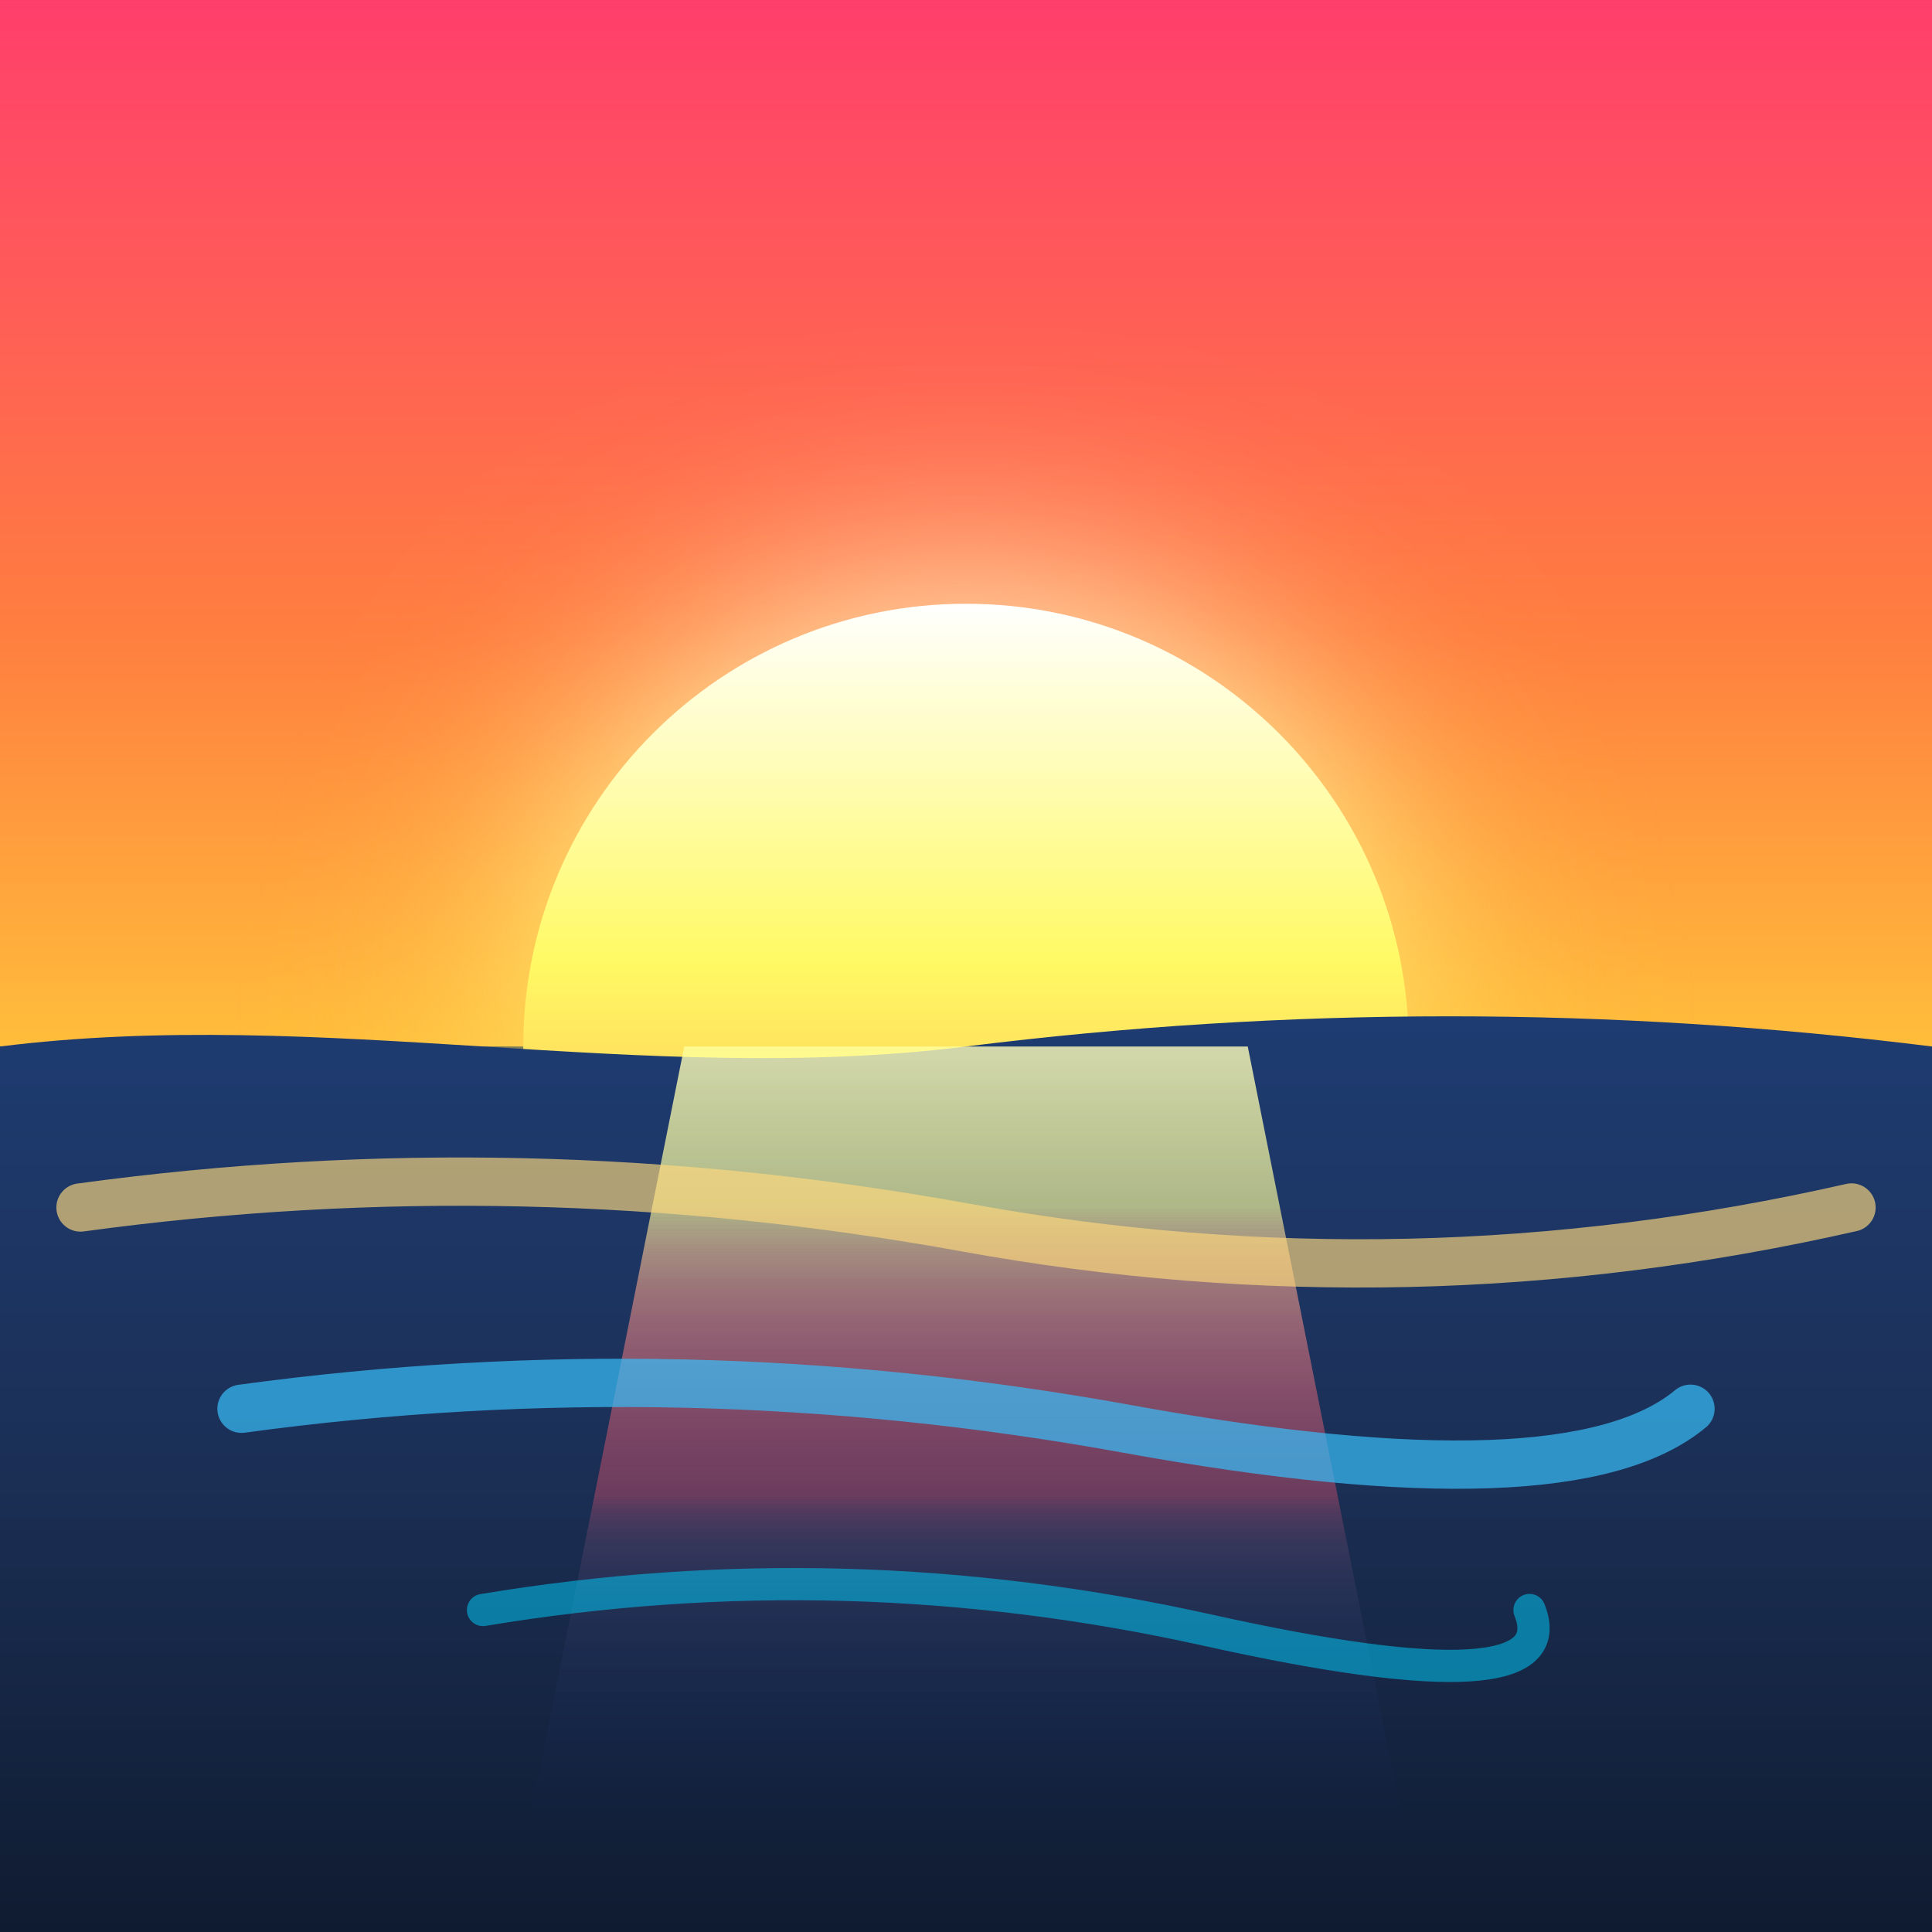
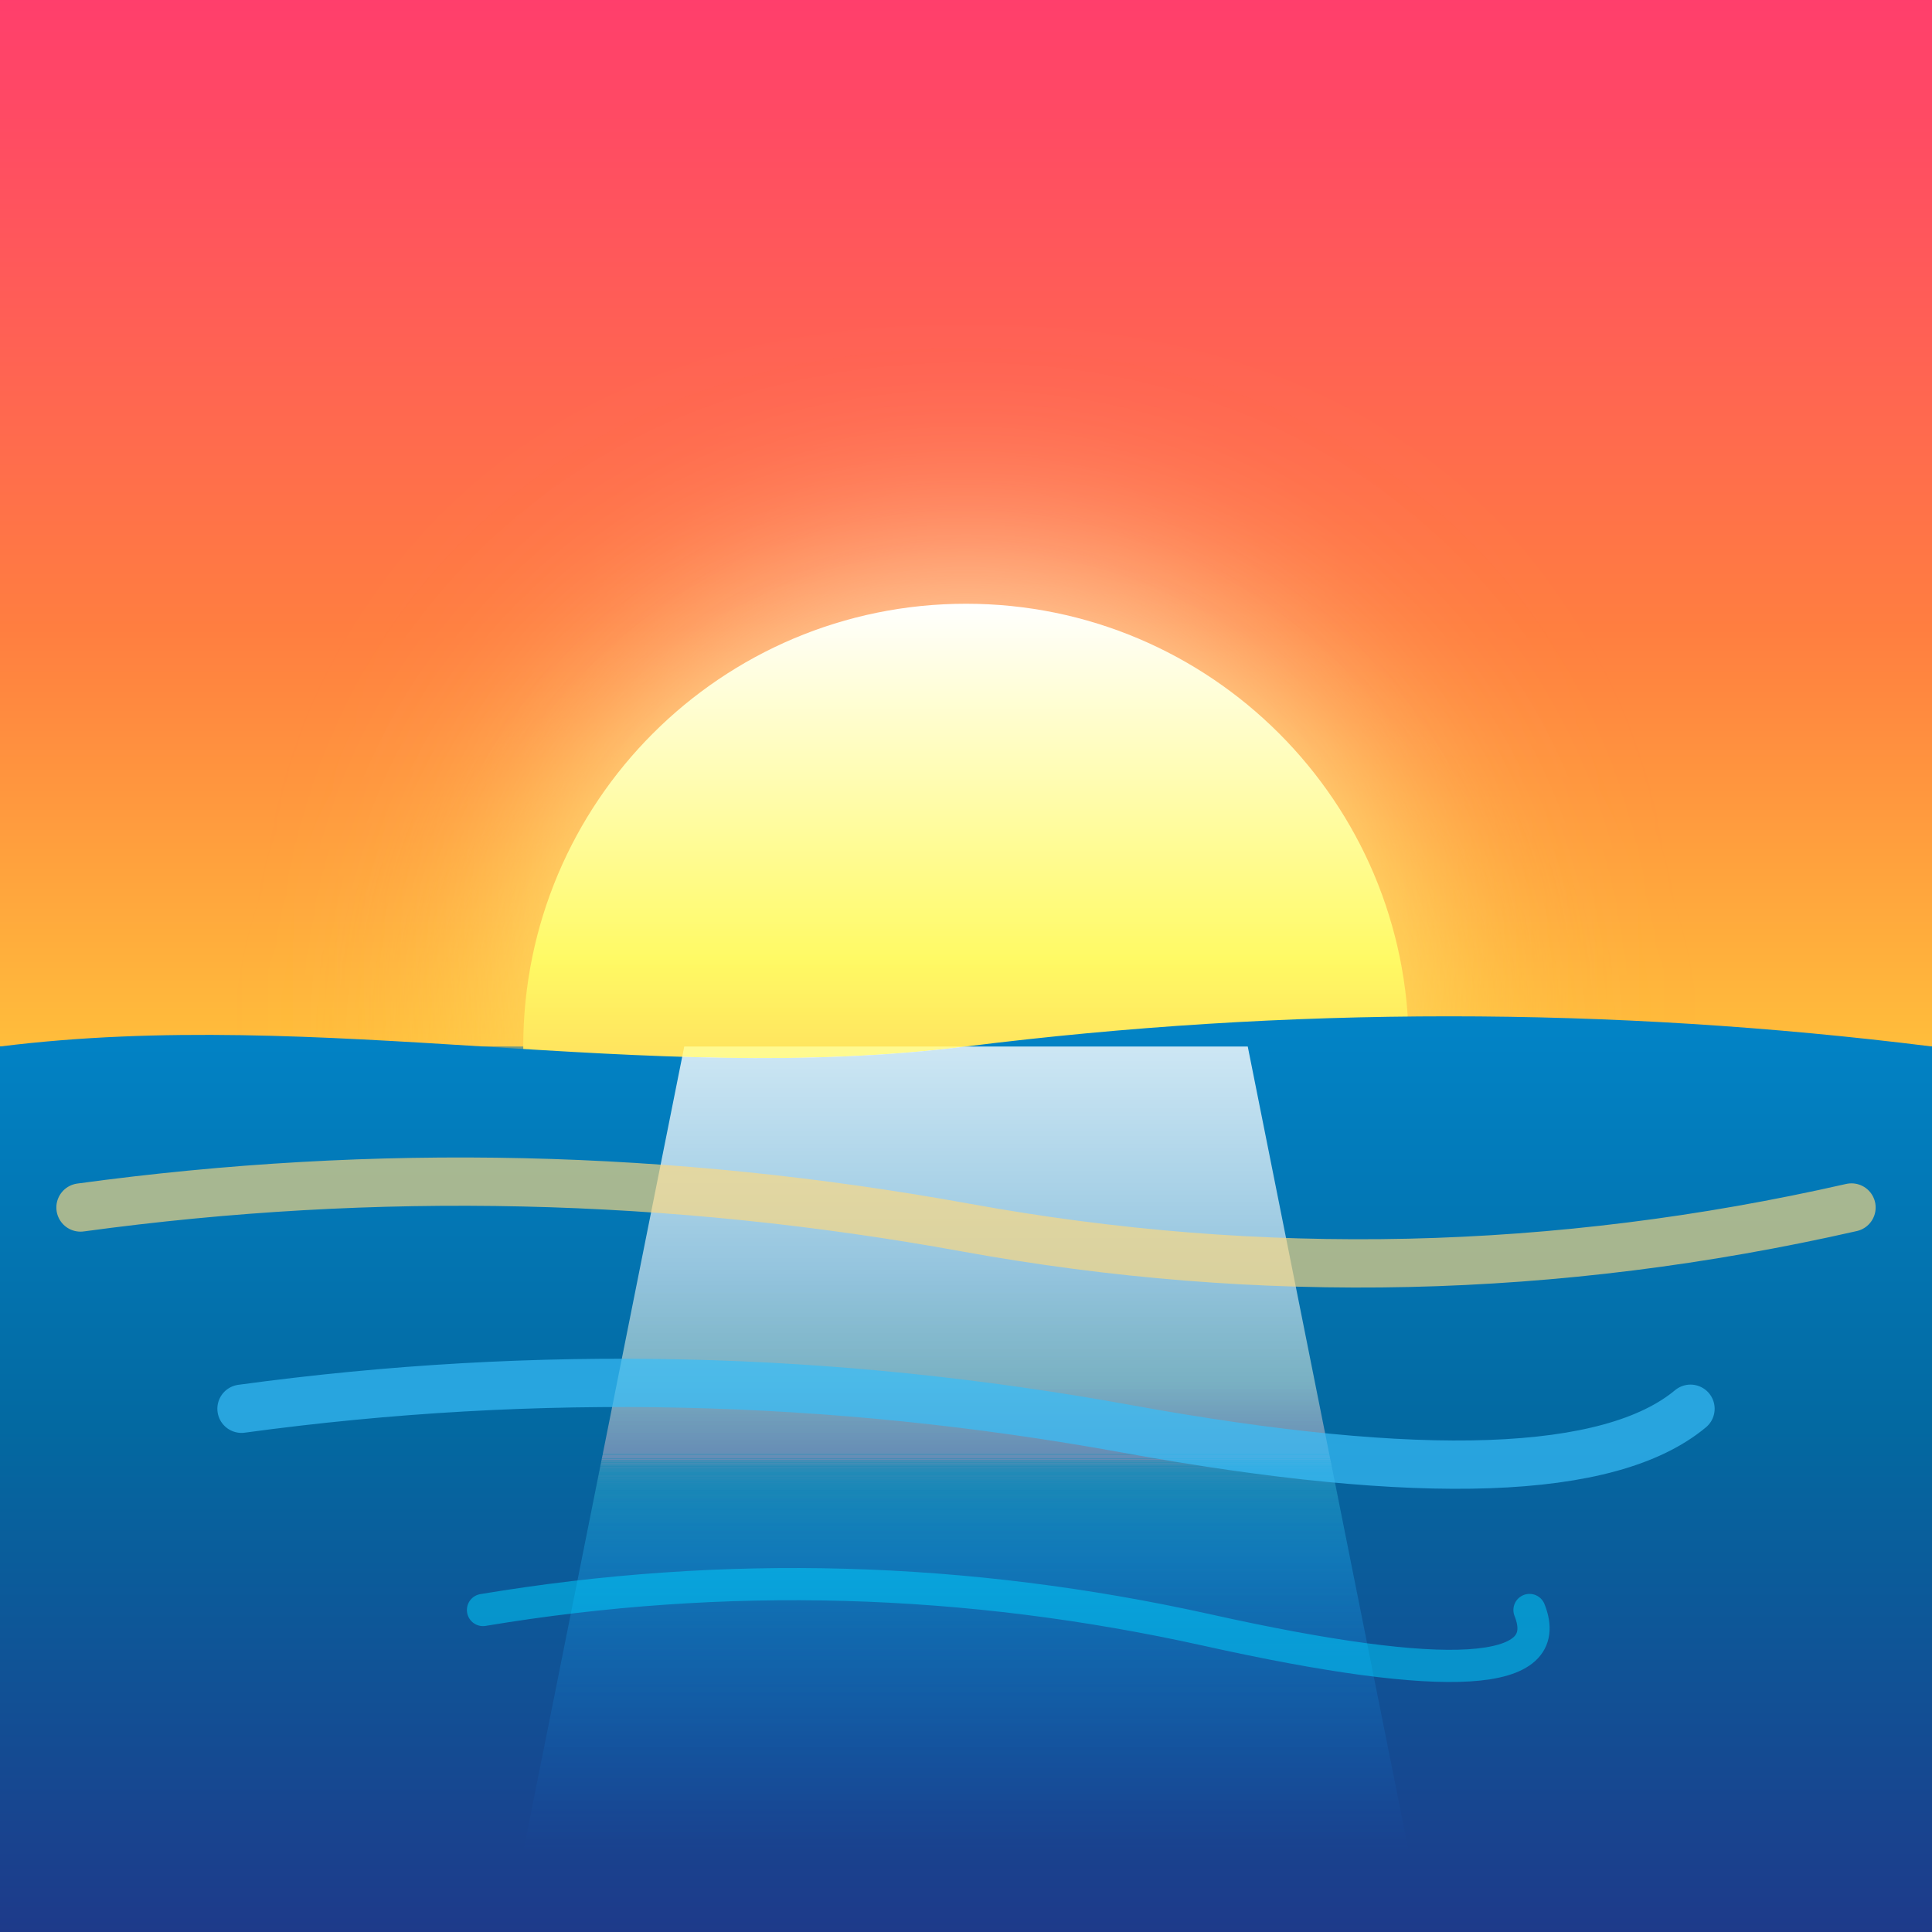
<svg xmlns="http://www.w3.org/2000/svg" viewBox="0 0 48 48" width="48" height="48" fill="none">
  <defs>
    <linearGradient id="skyGrad" x1="0" y1="0" x2="0" y2="1">
      <stop offset="0%" stop-color="#ff3e6c" />
      <stop offset="60%" stop-color="#ff7e40" />
      <stop offset="100%" stop-color="#ffbe3b" />
    </linearGradient>
    <linearGradient id="sunGrad" x1="0" y1="0" x2="0" y2="1">
      <stop offset="0%" stop-color="#ffffff" />
      <stop offset="40%" stop-color="#fffa65" />
      <stop offset="100%" stop-color="#ff7e40" />
    </linearGradient>
    <linearGradient id="seaGrad" x1="0" y1="0" x2="0" y2="1">
-       <stop offset="0%" stop-color="#1e3c72" />
-       <stop offset="50%" stop-color="#1b2f55" />
-       <stop offset="100%" stop-color="#0f1b30" />
+       <stop offset="0%" stop-color="#0284c7" />
+       <stop offset="45%" stop-color="#0369a1" />
+       <stop offset="100%" stop-color="#1e3a8a" />
    </linearGradient>
    <linearGradient id="reflectGrad" x1="0" y1="0" x2="0" y2="1">
      <stop offset="0%" stop-color="#fffa65" stop-opacity="0.8" />
      <stop offset="50%" stop-color="#ff7e40" stop-opacity="0.4" />
-       <stop offset="100%" stop-color="#1e3c72" stop-opacity="0" />
+       <stop offset="100%" stop-color="#0284c7" stop-opacity="0" />
    </linearGradient>
    <filter id="sunGlow" x="-50%" y="-50%" width="200%" height="200%">
      <feGaussianBlur stdDeviation="3" result="blur" />
      <feMerge>
        <feMergeNode in="blur" />
        <feMergeNode in="SourceGraphic" />
      </feMerge>
    </filter>
  </defs>
  <rect width="48" height="48" rx="12" fill="url(#seaGrad)" />
  <path d="M0 0h48v26H0z" fill="url(#skyGrad)" />
  <circle cx="24" cy="26" r="11" fill="url(#sunGrad)" filter="url(#sunGlow)" />
  <path d="M0 26c8-1 16 1 24 0s16-1 24 0v22H0V26z" fill="url(#seaGrad)" />
  <polygon points="17,26 31,26 35,46 13,46" fill="url(#reflectGrad)" style="mix-blend-mode: color-dodge;" />
  <path d="M 2 30 Q 13 28.5 24 30.5 T 46 30" stroke="#ffd97d" stroke-width="1.2" stroke-linecap="round" opacity="0.65" />
  <path d="M 6 35 Q 17 33.5 28 35.5 T 42 35" stroke="#38bdf8" stroke-width="1.2" stroke-linecap="round" opacity="0.7" />
  <path d="M 12 40 Q 21 38.5 30 40.5 T 38 40" stroke="#00d2ff" stroke-width="0.8" stroke-linecap="round" opacity="0.5" />
</svg>
